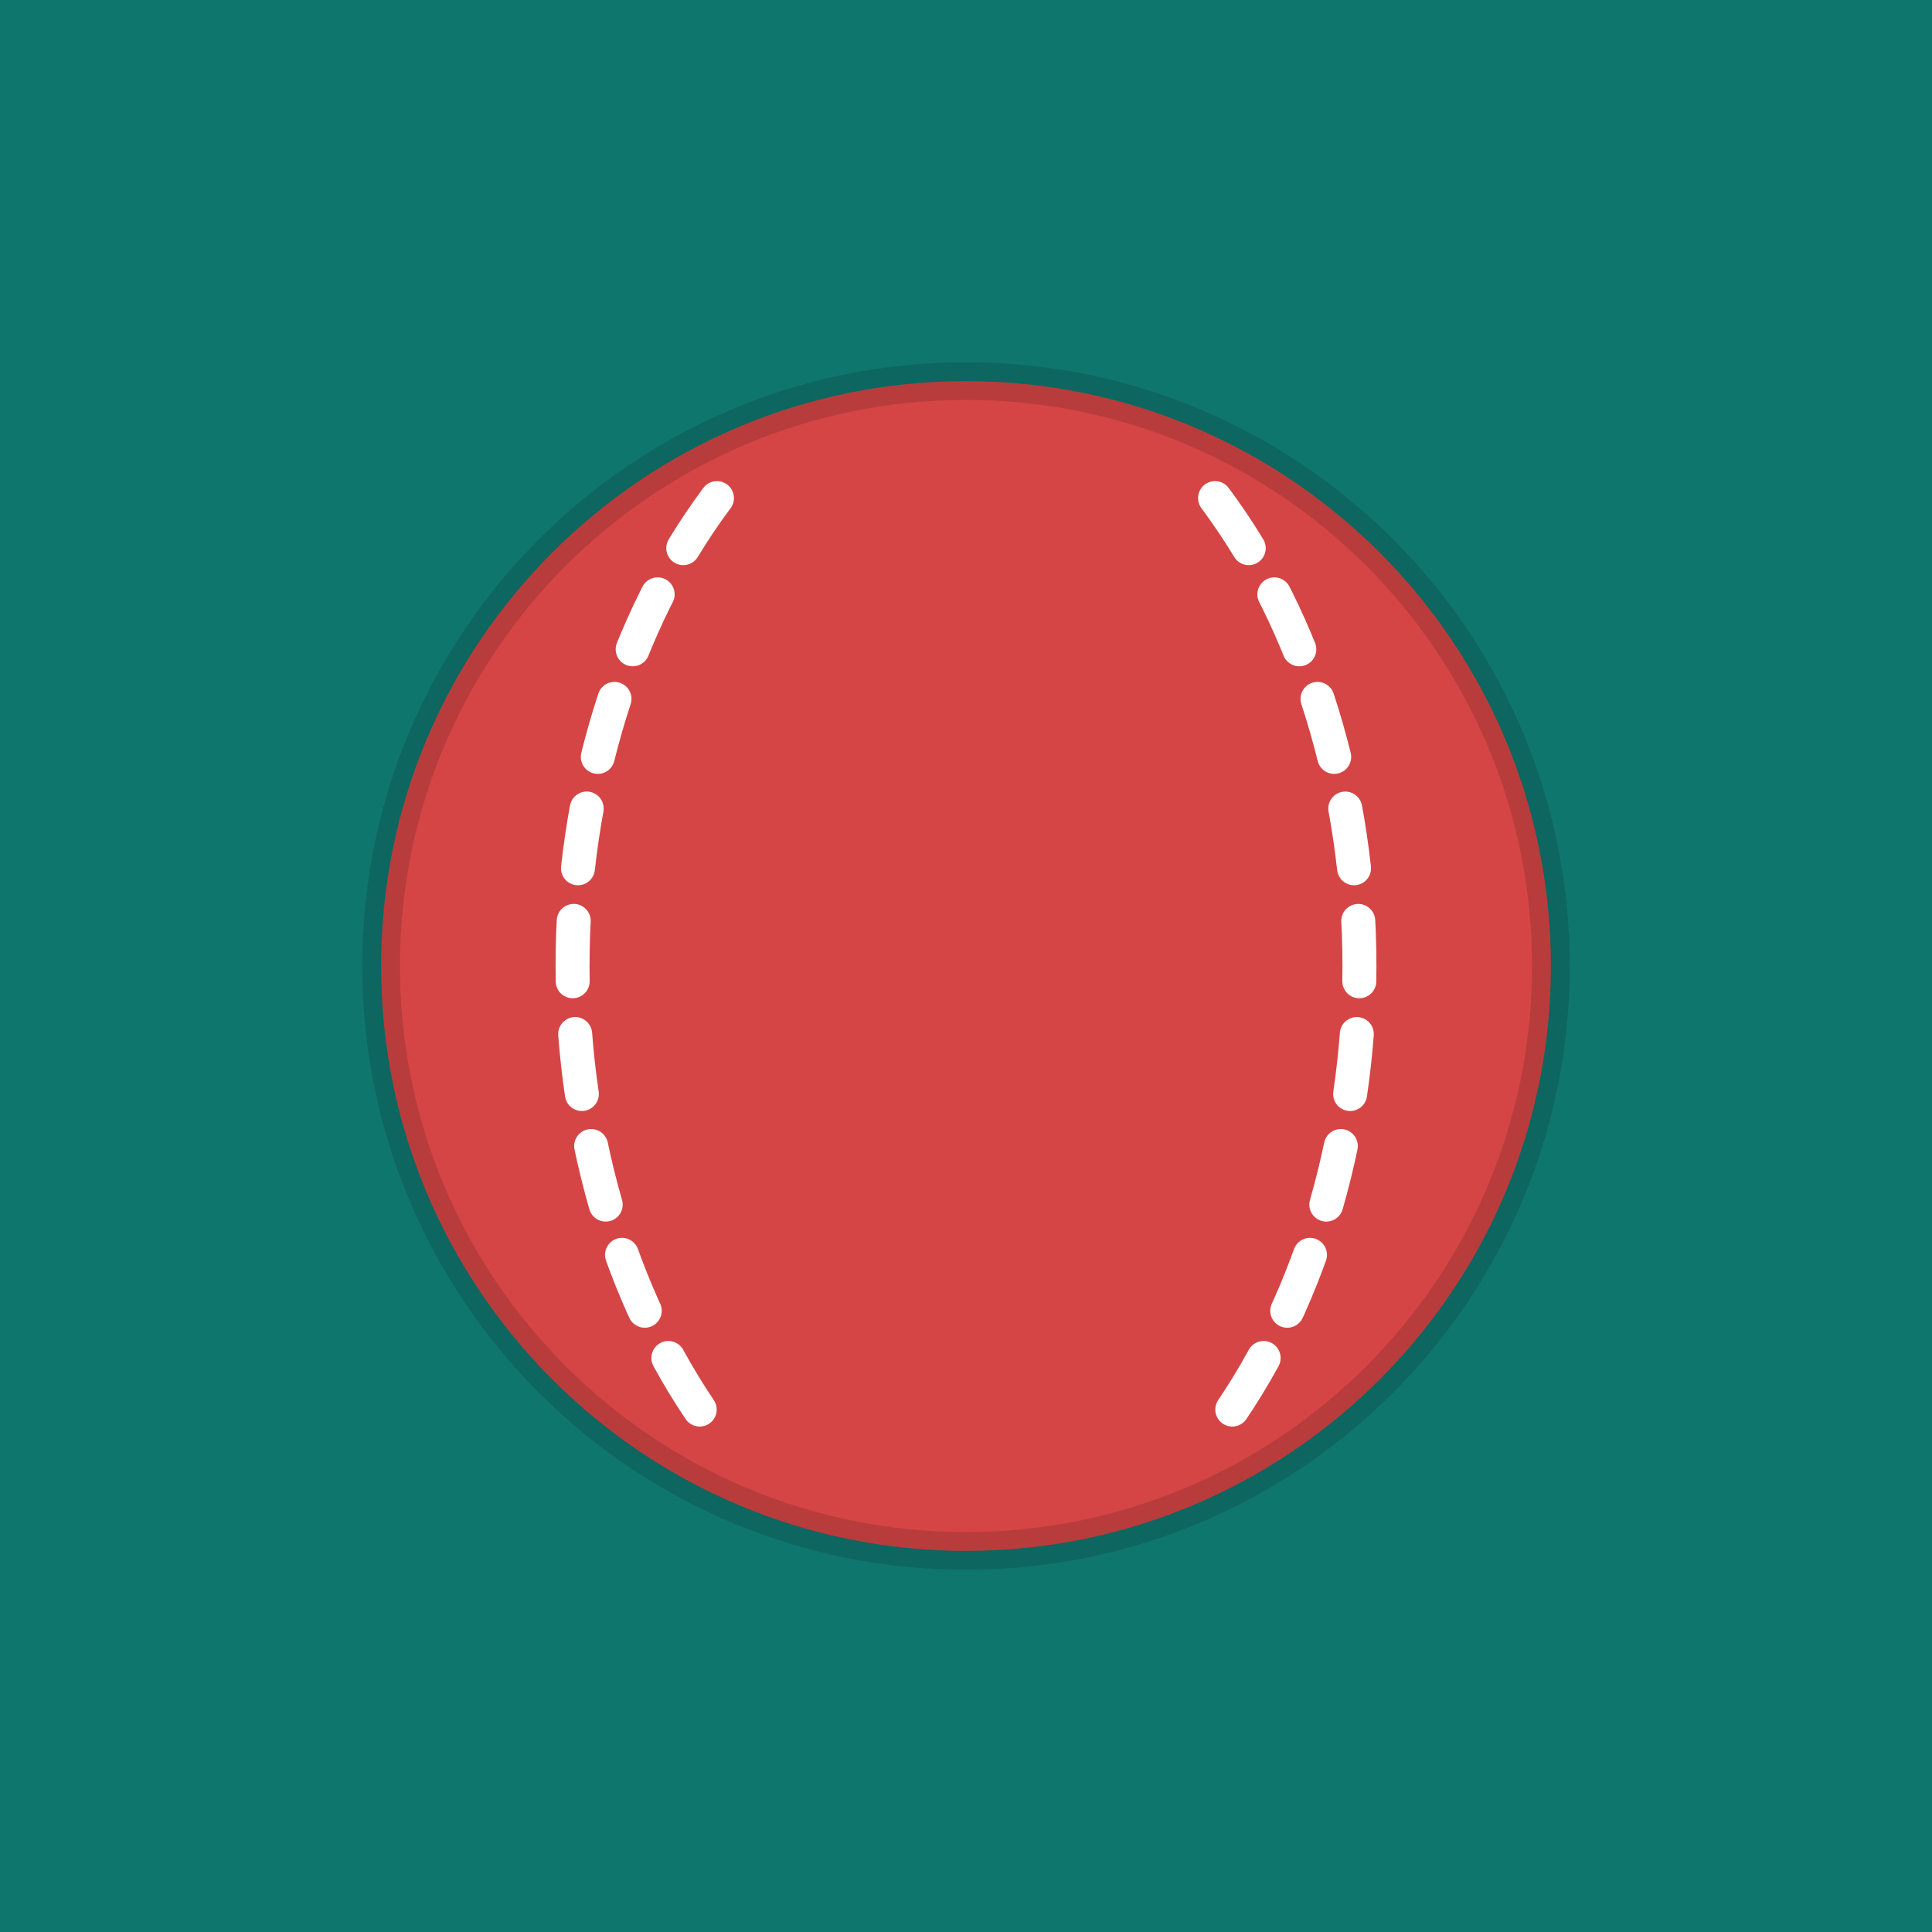
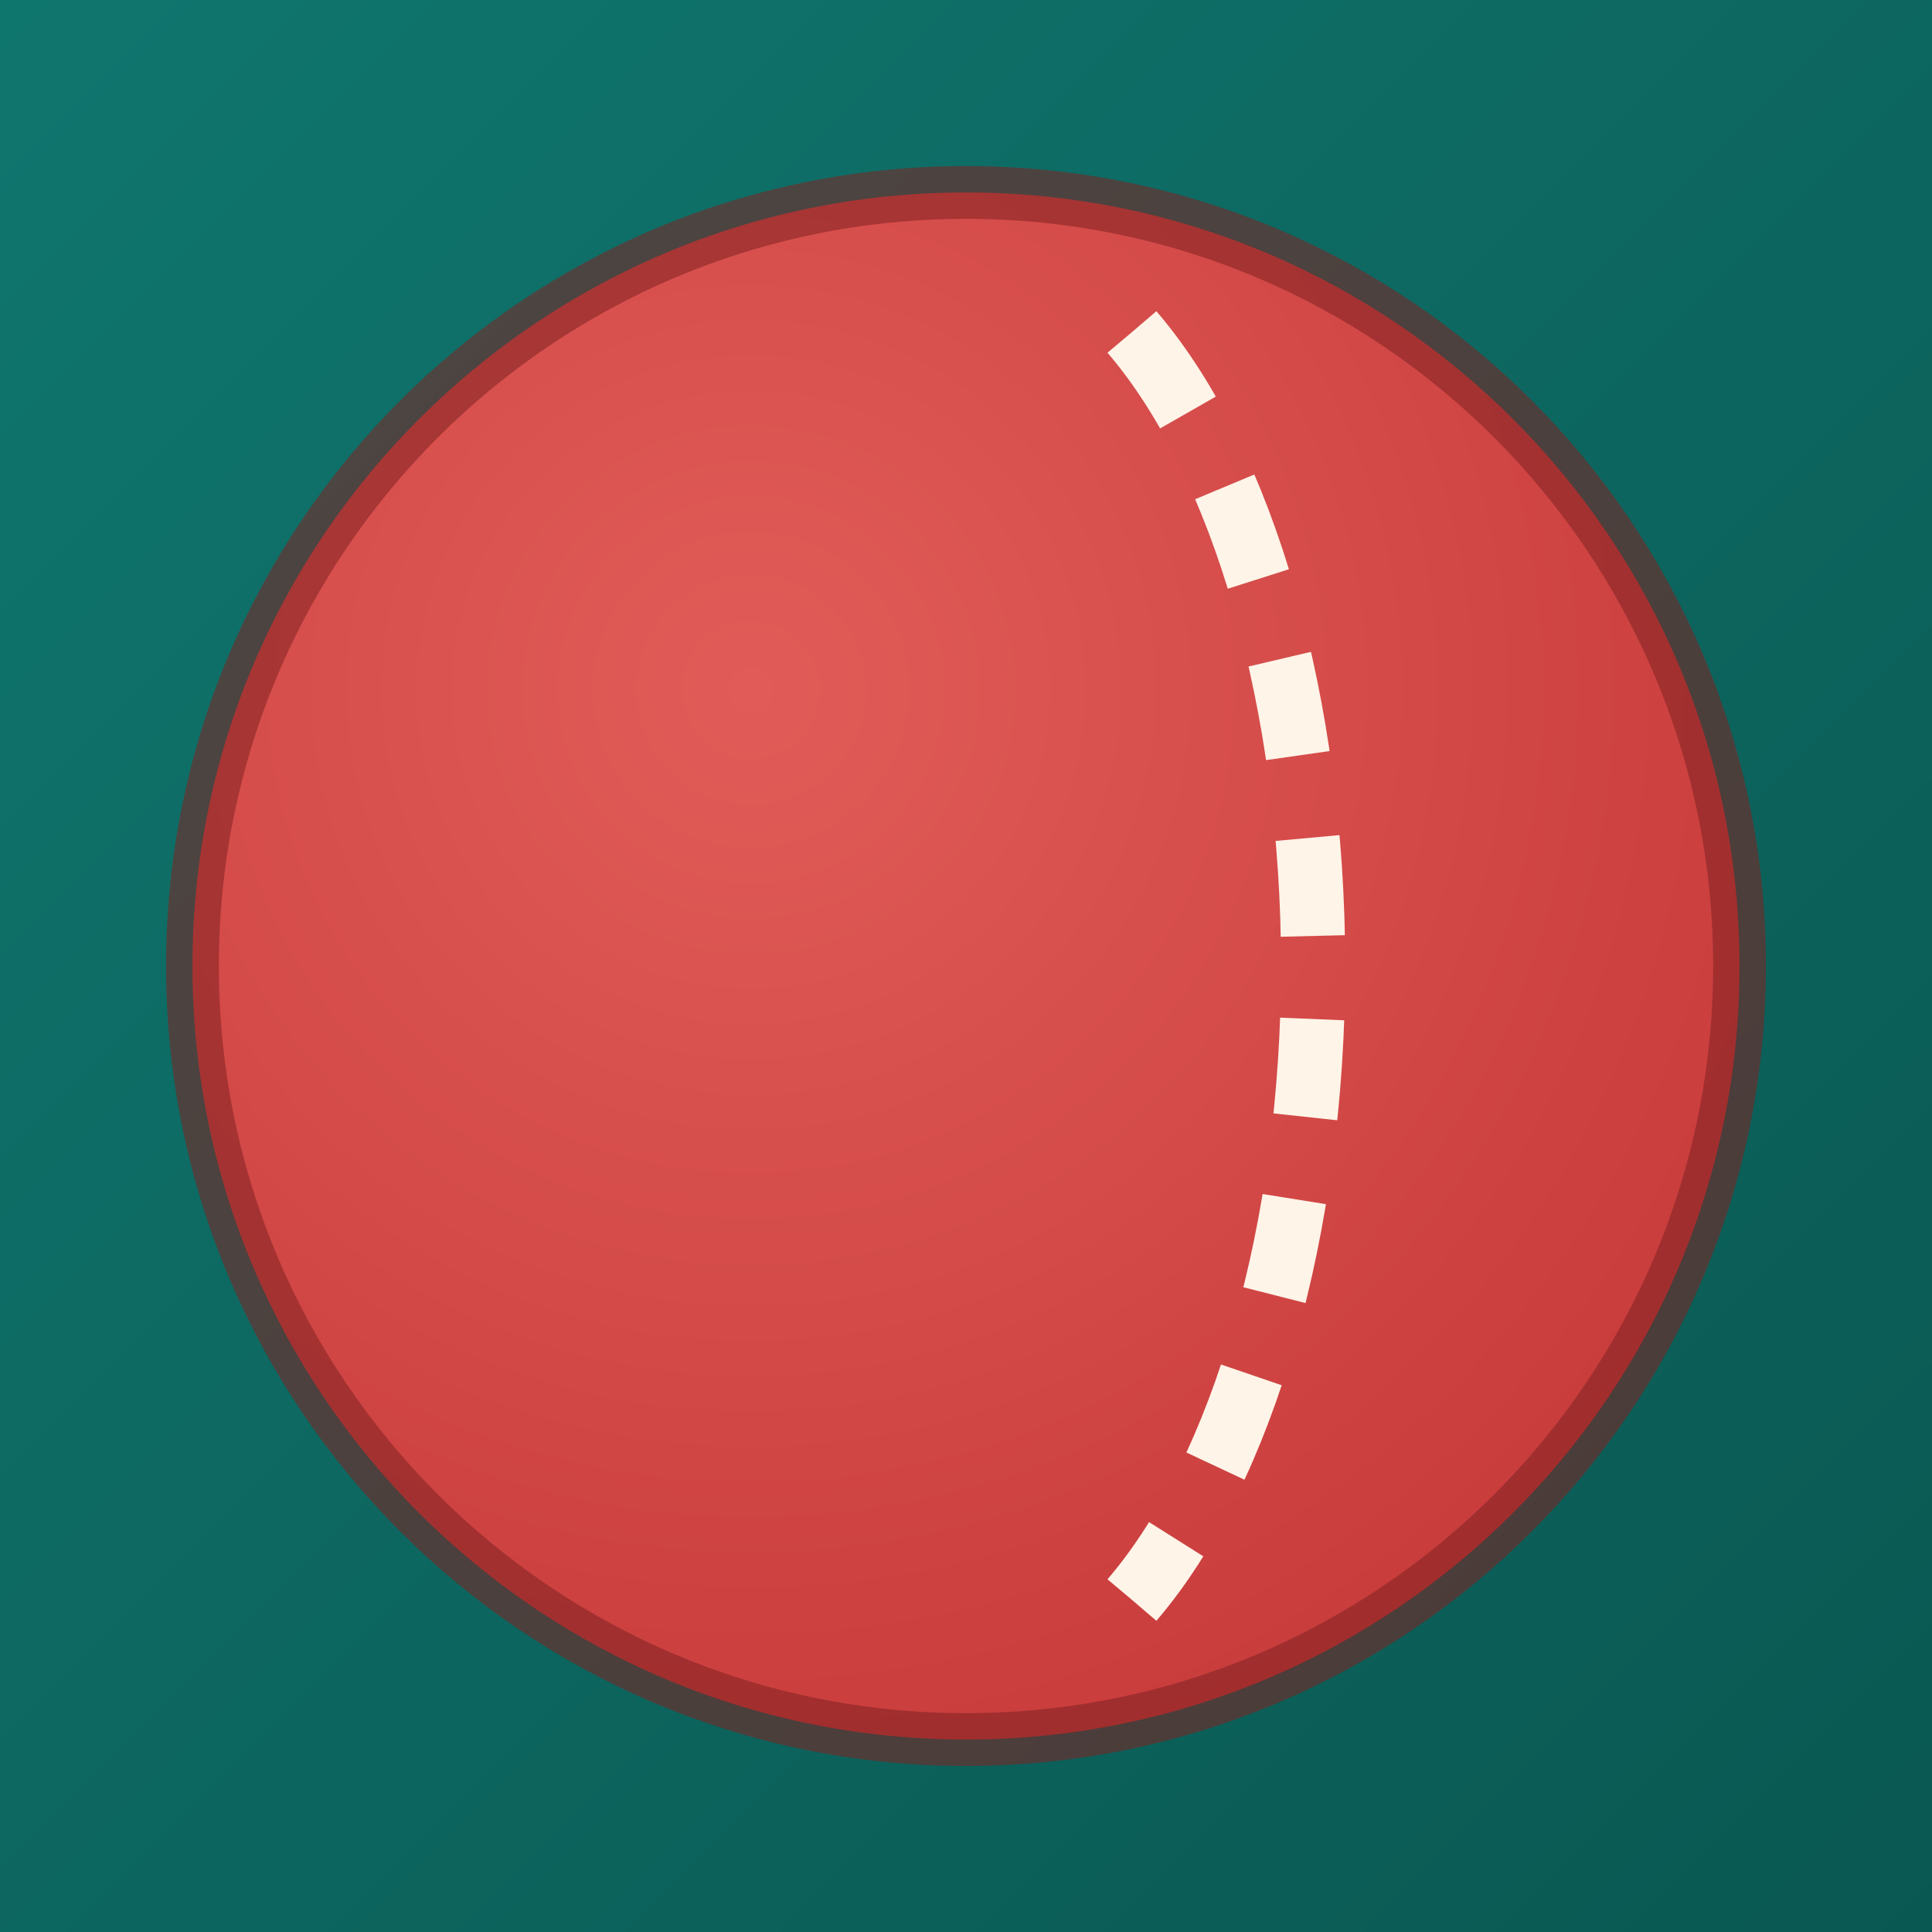
<svg xmlns="http://www.w3.org/2000/svg" viewBox="0 0 512 512" role="img" aria-label="Cricket ball">
-   <rect width="512" height="512" fill="#0f766e" />
-   <circle cx="256" cy="256" r="155" fill="#d64545" />
-   <circle cx="256" cy="256" r="155" fill="none" stroke="#00000022" stroke-width="10" />
-   <g fill="none" stroke="#ffffff" stroke-width="9" stroke-linecap="round" stroke-dasharray="16 14">
-     <path d="M190 132 A 130 175 0 0 0 190 380" />
-     <path d="M322 132 A 130 175 0 0 1 322 380" />
+   <defs>
+     <linearGradient id="ground" x1="0" y1="0" x2="1" y2="1">
+       <stop offset="0" stop-color="#0f766e" />
+       <stop offset="1" stop-color="#0a5852" />
+     </linearGradient>
+     <radialGradient id="leather" cx="0.36" cy="0.32" r="0.78">
+       <stop offset="0" stop-color="#e15c58" />
+       <stop offset="1" stop-color="#c73a3a" />
+     </radialGradient>
+     <clipPath id="ball">
+       <circle cx="256" cy="256" r="205" />
+     </clipPath>
+   </defs>
+   <rect width="512" height="512" fill="url(#ground)" />
+   <circle cx="256" cy="256" r="205" fill="url(#leather)" />
+   <g clip-path="url(#ball)">
+     <path d="M300 88 A 96 194 0 0 1 300 424" fill="none" stroke="#fff4e8" stroke-width="17" stroke-linecap="butt" stroke-dasharray="26 22" />
  </g>
+   <circle cx="256" cy="256" r="205" fill="none" stroke="#802121" stroke-width="14" opacity="0.55" />
</svg>
